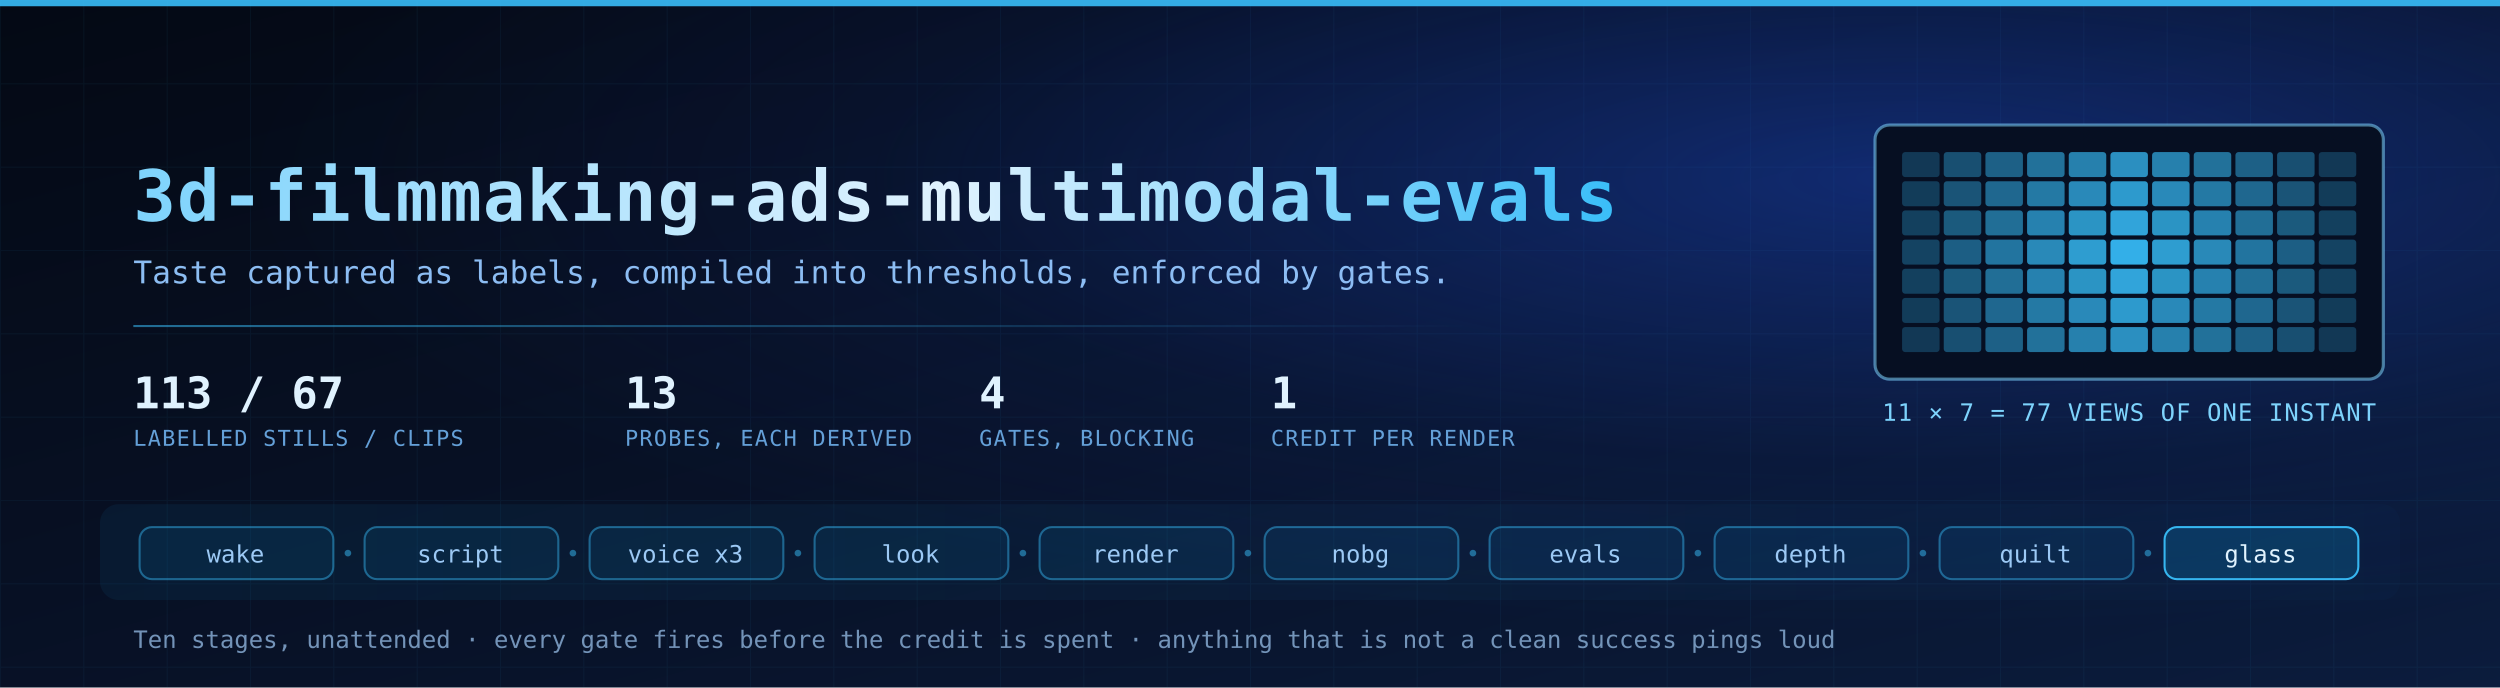
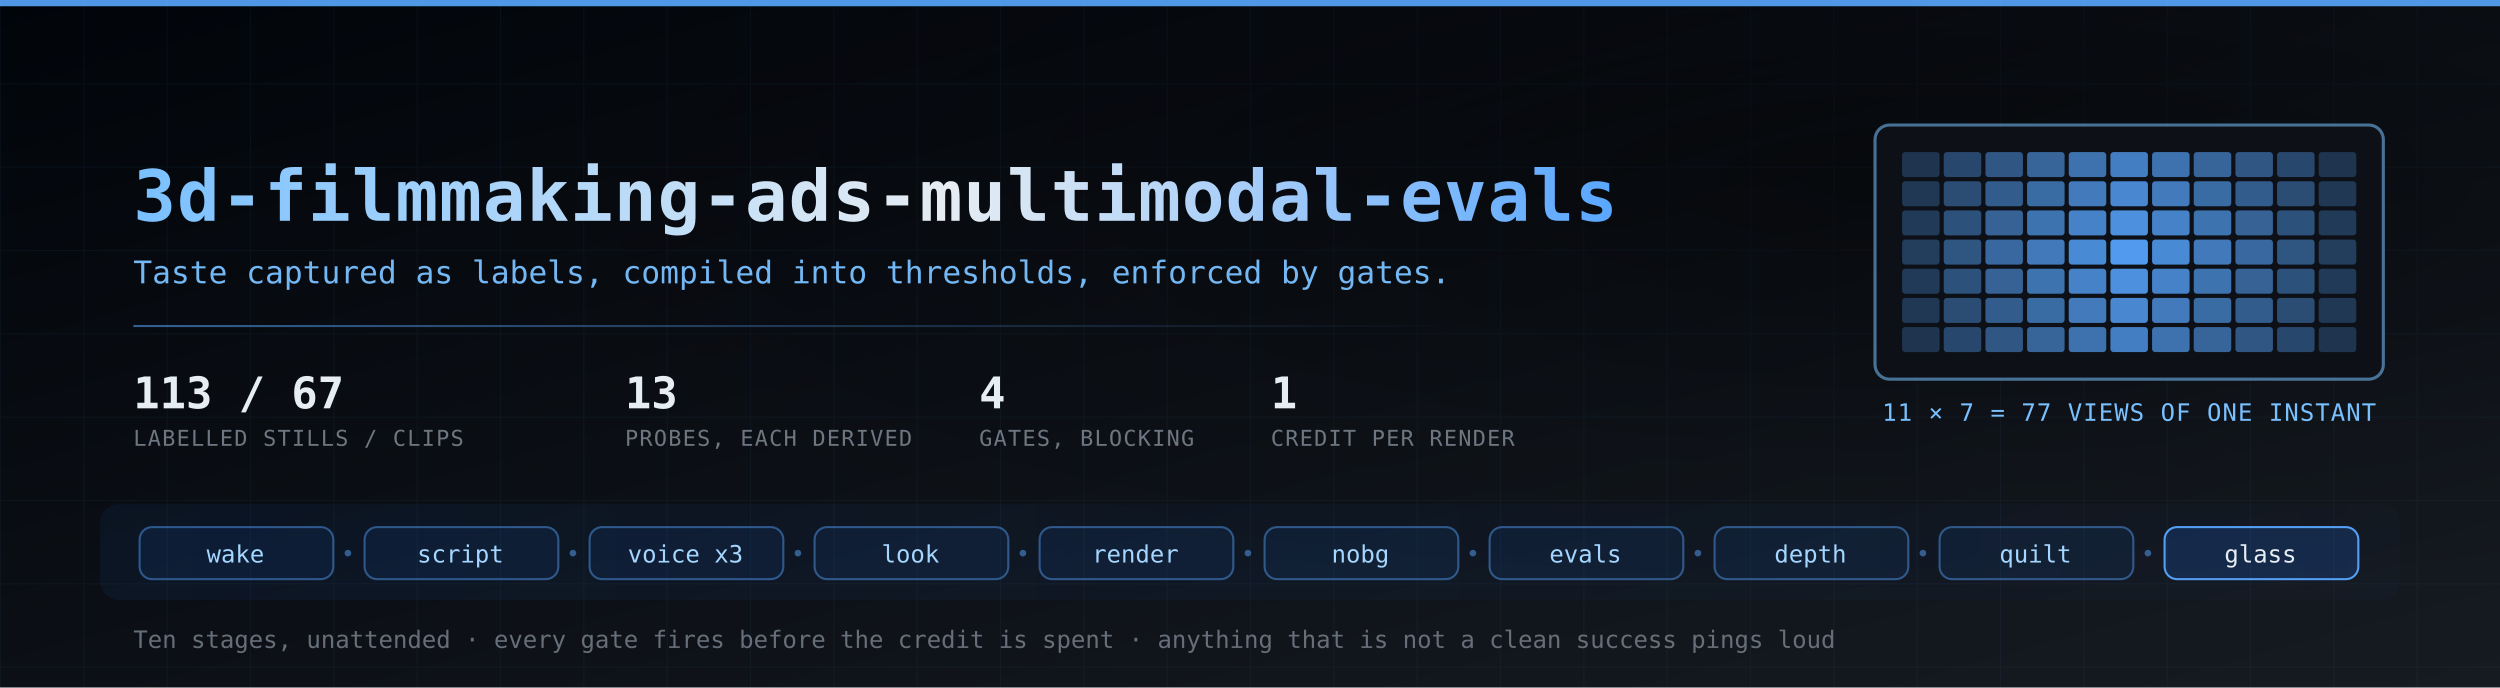
<svg xmlns="http://www.w3.org/2000/svg" width="1200" height="330" viewBox="0 0 1200 330" role="img" aria-label="3d-filmmaking-ads-multimodal-evals: taste captured as labels, compiled into thresholds, enforced by gates. 77 views of one instant.">
  <defs>
    <linearGradient id="bg" x1="0" y1="0" x2="1" y2="1">
-       <stop offset="0%" stop-color="#040914" />
-       <stop offset="55%" stop-color="#081228" />
-       <stop offset="100%" stop-color="#0b1c3d" />
+       <stop offset="0%" stop-color="#010409" />
+       <stop offset="55%" stop-color="#0d1117" />
+       <stop offset="100%" stop-color="#161b22" />
    </linearGradient>
    <linearGradient id="title" x1="0" y1="0" x2="1" y2="0">
-       <stop offset="0%" stop-color="#7dd3fc" />
-       <stop offset="55%" stop-color="#e0f2fe" />
-       <stop offset="100%" stop-color="#38bdf8" />
+       <stop offset="0%" stop-color="#79c0ff" />
+       <stop offset="55%" stop-color="#e6edf3" />
+       <stop offset="100%" stop-color="#58a6ff" />
    </linearGradient>
    <radialGradient id="glow" cx="76%" cy="26%" r="66%">
-       <stop offset="0%" stop-color="#1d4ed8" stop-opacity=".42" />
-       <stop offset="62%" stop-color="#1d4ed8" stop-opacity=".08" />
-       <stop offset="100%" stop-color="#1d4ed8" stop-opacity="0" />
+       <stop offset="0%" stop-color="#1f6feb8" stop-opacity=".42" />
+       <stop offset="62%" stop-color="#1f6feb8" stop-opacity=".08" />
+       <stop offset="100%" stop-color="#1f6feb8" stop-opacity="0" />
    </radialGradient>
    <pattern id="grid" width="40" height="40" patternUnits="userSpaceOnUse">
-       <path d="M 40 0 L 0 0 0 40" fill="none" stroke="#38bdf8" stroke-opacity=".05" stroke-width="1" />
+       <path d="M 40 0 L 0 0 0 40" fill="none" stroke="#58a6ff" stroke-opacity=".05" stroke-width="1" />
    </pattern>
    <linearGradient id="rule" x1="0" y1="0" x2="1" y2="0">
-       <stop offset="0%" stop-color="#38bdf8" stop-opacity=".55" />
-       <stop offset="100%" stop-color="#38bdf8" stop-opacity="0" />
+       <stop offset="0%" stop-color="#58a6ff" stop-opacity=".55" />
+       <stop offset="100%" stop-color="#58a6ff" stop-opacity="0" />
    </linearGradient>
    <linearGradient id="bandbg" x1="0" y1="0" x2="1" y2="0">
-       <stop offset="0%" stop-color="#0ea5e9" stop-opacity=".07" />
-       <stop offset="100%" stop-color="#0ea5e9" stop-opacity=".02" />
+       <stop offset="0%" stop-color="#1f6feb" stop-opacity=".07" />
+       <stop offset="100%" stop-color="#1f6feb" stop-opacity=".02" />
    </linearGradient>
  </defs>
  <rect width="1200" height="330" fill="url(#bg)" />
  <rect width="1200" height="330" fill="url(#grid)" />
  <rect width="1200" height="330" fill="url(#glow)" />
-   <rect x="0" y="0" width="1200" height="3" fill="#38bdf8" opacity=".9" />
+   <rect x="0" y="0" width="1200" height="3" fill="#58a6ff" opacity=".9" />
  <text x="64" y="106" font-family="ui-monospace, SFMono-Regular, Menlo, monospace" font-size="34" font-weight="700" fill="url(#title)" letter-spacing=".5">3d-filmmaking-ads-multimodal-evals</text>
-   <text x="64" y="136" font-family="ui-monospace, SFMono-Regular, Menlo, monospace" font-size="15" fill="#93c5fd" opacity=".95">Taste captured as labels, compiled into thresholds, enforced by gates.</text>
+   <text x="64" y="136" font-family="ui-monospace, SFMono-Regular, Menlo, monospace" font-size="15" fill="#79c0ff" opacity=".95">Taste captured as labels, compiled into thresholds, enforced by gates.</text>
  <rect x="64" y="156" width="640" height="1" fill="url(#rule)" />
-   <text x="64" y="196" font-family="ui-monospace, SFMono-Regular, Menlo, monospace" font-size="21" font-weight="700" fill="#e0f2fe">113 / 67</text>
-   <text x="64" y="214" font-family="ui-monospace, SFMono-Regular, Menlo, monospace" font-size="10.5" fill="#64a0d8" letter-spacing=".6">LABELLED STILLS / CLIPS</text>
-   <text x="300" y="196" font-family="ui-monospace, SFMono-Regular, Menlo, monospace" font-size="21" font-weight="700" fill="#e0f2fe">13</text>
-   <text x="300" y="214" font-family="ui-monospace, SFMono-Regular, Menlo, monospace" font-size="10.5" fill="#64a0d8" letter-spacing=".6">PROBES, EACH DERIVED</text>
-   <text x="470" y="196" font-family="ui-monospace, SFMono-Regular, Menlo, monospace" font-size="21" font-weight="700" fill="#e0f2fe">4</text>
-   <text x="470" y="214" font-family="ui-monospace, SFMono-Regular, Menlo, monospace" font-size="10.5" fill="#64a0d8" letter-spacing=".6">GATES, BLOCKING</text>
-   <text x="610" y="196" font-family="ui-monospace, SFMono-Regular, Menlo, monospace" font-size="21" font-weight="700" fill="#e0f2fe">1</text>
-   <text x="610" y="214" font-family="ui-monospace, SFMono-Regular, Menlo, monospace" font-size="10.5" fill="#64a0d8" letter-spacing=".6">CREDIT PER RENDER</text>
-   <rect x="900" y="60" width="244" height="122" rx="7" fill="#060f22" stroke="#7dd3fc" stroke-opacity=".55" stroke-width="1.5" />
-   <rect x="913" y="73" width="18" height="12" rx="1.5" fill="#38bdf8" fill-opacity="0.240" />
-   <rect x="933" y="73" width="18" height="12" rx="1.5" fill="#38bdf8" fill-opacity="0.366" />
-   <rect x="953" y="73" width="18" height="12" rx="1.5" fill="#38bdf8" fill-opacity="0.468" />
-   <rect x="973" y="73" width="18" height="12" rx="1.5" fill="#38bdf8" fill-opacity="0.561" />
-   <rect x="993" y="73" width="18" height="12" rx="1.5" fill="#38bdf8" fill-opacity="0.650" />
-   <rect x="1013" y="73" width="18" height="12" rx="1.5" fill="#38bdf8" fill-opacity="0.736" />
-   <rect x="1033" y="73" width="18" height="12" rx="1.5" fill="#38bdf8" fill-opacity="0.650" />
-   <rect x="1053" y="73" width="18" height="12" rx="1.5" fill="#38bdf8" fill-opacity="0.561" />
-   <rect x="1073" y="73" width="18" height="12" rx="1.5" fill="#38bdf8" fill-opacity="0.468" />
-   <rect x="1093" y="73" width="18" height="12" rx="1.5" fill="#38bdf8" fill-opacity="0.366" />
-   <rect x="1113" y="73" width="18" height="12" rx="1.5" fill="#38bdf8" fill-opacity="0.240" />
-   <rect x="913" y="87" width="18" height="12" rx="1.5" fill="#38bdf8" fill-opacity="0.260" />
-   <rect x="933" y="87" width="18" height="12" rx="1.5" fill="#38bdf8" fill-opacity="0.397" />
-   <rect x="953" y="87" width="18" height="12" rx="1.5" fill="#38bdf8" fill-opacity="0.507" />
-   <rect x="973" y="87" width="18" height="12" rx="1.5" fill="#38bdf8" fill-opacity="0.608" />
-   <rect x="993" y="87" width="18" height="12" rx="1.5" fill="#38bdf8" fill-opacity="0.704" />
-   <rect x="1013" y="87" width="18" height="12" rx="1.5" fill="#38bdf8" fill-opacity="0.797" />
-   <rect x="1033" y="87" width="18" height="12" rx="1.5" fill="#38bdf8" fill-opacity="0.704" />
-   <rect x="1053" y="87" width="18" height="12" rx="1.5" fill="#38bdf8" fill-opacity="0.608" />
-   <rect x="1073" y="87" width="18" height="12" rx="1.5" fill="#38bdf8" fill-opacity="0.507" />
-   <rect x="1093" y="87" width="18" height="12" rx="1.5" fill="#38bdf8" fill-opacity="0.397" />
-   <rect x="1113" y="87" width="18" height="12" rx="1.5" fill="#38bdf8" fill-opacity="0.260" />
-   <rect x="913" y="101" width="18" height="12" rx="1.5" fill="#38bdf8" fill-opacity="0.280" />
-   <rect x="933" y="101" width="18" height="12" rx="1.5" fill="#38bdf8" fill-opacity="0.427" />
-   <rect x="953" y="101" width="18" height="12" rx="1.5" fill="#38bdf8" fill-opacity="0.546" />
-   <rect x="973" y="101" width="18" height="12" rx="1.5" fill="#38bdf8" fill-opacity="0.655" />
-   <rect x="993" y="101" width="18" height="12" rx="1.5" fill="#38bdf8" fill-opacity="0.759" />
-   <rect x="1013" y="101" width="18" height="12" rx="1.5" fill="#38bdf8" fill-opacity="0.859" />
-   <rect x="1033" y="101" width="18" height="12" rx="1.5" fill="#38bdf8" fill-opacity="0.759" />
-   <rect x="1053" y="101" width="18" height="12" rx="1.5" fill="#38bdf8" fill-opacity="0.655" />
-   <rect x="1073" y="101" width="18" height="12" rx="1.5" fill="#38bdf8" fill-opacity="0.546" />
-   <rect x="1093" y="101" width="18" height="12" rx="1.5" fill="#38bdf8" fill-opacity="0.427" />
-   <rect x="1113" y="101" width="18" height="12" rx="1.5" fill="#38bdf8" fill-opacity="0.280" />
-   <rect x="913" y="115" width="18" height="12" rx="1.5" fill="#38bdf8" fill-opacity="0.300" />
-   <rect x="933" y="115" width="18" height="12" rx="1.5" fill="#38bdf8" fill-opacity="0.458" />
-   <rect x="953" y="115" width="18" height="12" rx="1.5" fill="#38bdf8" fill-opacity="0.585" />
-   <rect x="973" y="115" width="18" height="12" rx="1.5" fill="#38bdf8" fill-opacity="0.702" />
-   <rect x="993" y="115" width="18" height="12" rx="1.5" fill="#38bdf8" fill-opacity="0.813" />
-   <rect x="1013" y="115" width="18" height="12" rx="1.5" fill="#38bdf8" fill-opacity="0.920" />
-   <rect x="1033" y="115" width="18" height="12" rx="1.5" fill="#38bdf8" fill-opacity="0.813" />
-   <rect x="1053" y="115" width="18" height="12" rx="1.5" fill="#38bdf8" fill-opacity="0.702" />
-   <rect x="1073" y="115" width="18" height="12" rx="1.5" fill="#38bdf8" fill-opacity="0.585" />
-   <rect x="1093" y="115" width="18" height="12" rx="1.5" fill="#38bdf8" fill-opacity="0.458" />
-   <rect x="1113" y="115" width="18" height="12" rx="1.5" fill="#38bdf8" fill-opacity="0.300" />
-   <rect x="913" y="129" width="18" height="12" rx="1.5" fill="#38bdf8" fill-opacity="0.280" />
-   <rect x="933" y="129" width="18" height="12" rx="1.5" fill="#38bdf8" fill-opacity="0.427" />
-   <rect x="953" y="129" width="18" height="12" rx="1.5" fill="#38bdf8" fill-opacity="0.546" />
-   <rect x="973" y="129" width="18" height="12" rx="1.5" fill="#38bdf8" fill-opacity="0.655" />
-   <rect x="993" y="129" width="18" height="12" rx="1.5" fill="#38bdf8" fill-opacity="0.759" />
-   <rect x="1013" y="129" width="18" height="12" rx="1.5" fill="#38bdf8" fill-opacity="0.859" />
-   <rect x="1033" y="129" width="18" height="12" rx="1.5" fill="#38bdf8" fill-opacity="0.759" />
-   <rect x="1053" y="129" width="18" height="12" rx="1.5" fill="#38bdf8" fill-opacity="0.655" />
-   <rect x="1073" y="129" width="18" height="12" rx="1.5" fill="#38bdf8" fill-opacity="0.546" />
-   <rect x="1093" y="129" width="18" height="12" rx="1.5" fill="#38bdf8" fill-opacity="0.427" />
-   <rect x="1113" y="129" width="18" height="12" rx="1.5" fill="#38bdf8" fill-opacity="0.280" />
-   <rect x="913" y="143" width="18" height="12" rx="1.5" fill="#38bdf8" fill-opacity="0.260" />
-   <rect x="933" y="143" width="18" height="12" rx="1.5" fill="#38bdf8" fill-opacity="0.397" />
-   <rect x="953" y="143" width="18" height="12" rx="1.5" fill="#38bdf8" fill-opacity="0.507" />
-   <rect x="973" y="143" width="18" height="12" rx="1.5" fill="#38bdf8" fill-opacity="0.608" />
-   <rect x="993" y="143" width="18" height="12" rx="1.5" fill="#38bdf8" fill-opacity="0.704" />
-   <rect x="1013" y="143" width="18" height="12" rx="1.5" fill="#38bdf8" fill-opacity="0.797" />
-   <rect x="1033" y="143" width="18" height="12" rx="1.5" fill="#38bdf8" fill-opacity="0.704" />
-   <rect x="1053" y="143" width="18" height="12" rx="1.5" fill="#38bdf8" fill-opacity="0.608" />
-   <rect x="1073" y="143" width="18" height="12" rx="1.5" fill="#38bdf8" fill-opacity="0.507" />
-   <rect x="1093" y="143" width="18" height="12" rx="1.5" fill="#38bdf8" fill-opacity="0.397" />
-   <rect x="1113" y="143" width="18" height="12" rx="1.5" fill="#38bdf8" fill-opacity="0.260" />
-   <rect x="913" y="157" width="18" height="12" rx="1.5" fill="#38bdf8" fill-opacity="0.240" />
-   <rect x="933" y="157" width="18" height="12" rx="1.5" fill="#38bdf8" fill-opacity="0.366" />
-   <rect x="953" y="157" width="18" height="12" rx="1.5" fill="#38bdf8" fill-opacity="0.468" />
-   <rect x="973" y="157" width="18" height="12" rx="1.5" fill="#38bdf8" fill-opacity="0.561" />
-   <rect x="993" y="157" width="18" height="12" rx="1.5" fill="#38bdf8" fill-opacity="0.650" />
-   <rect x="1013" y="157" width="18" height="12" rx="1.5" fill="#38bdf8" fill-opacity="0.736" />
-   <rect x="1033" y="157" width="18" height="12" rx="1.5" fill="#38bdf8" fill-opacity="0.650" />
-   <rect x="1053" y="157" width="18" height="12" rx="1.5" fill="#38bdf8" fill-opacity="0.561" />
-   <rect x="1073" y="157" width="18" height="12" rx="1.5" fill="#38bdf8" fill-opacity="0.468" />
-   <rect x="1093" y="157" width="18" height="12" rx="1.5" fill="#38bdf8" fill-opacity="0.366" />
-   <rect x="1113" y="157" width="18" height="12" rx="1.5" fill="#38bdf8" fill-opacity="0.240" />
-   <text x="1022" y="202" font-family="ui-monospace, SFMono-Regular, Menlo, monospace" font-size="11.5" fill="#7dd3fc" text-anchor="middle" letter-spacing=".5">11 × 7 = 77 VIEWS OF ONE INSTANT</text>
+   <text x="64" y="196" font-family="ui-monospace, SFMono-Regular, Menlo, monospace" font-size="21" font-weight="700" fill="#e6edf3">113 / 67</text>
+   <text x="64" y="214" font-family="ui-monospace, SFMono-Regular, Menlo, monospace" font-size="10.5" fill="#6e7681" letter-spacing=".6">LABELLED STILLS / CLIPS</text>
+   <text x="300" y="196" font-family="ui-monospace, SFMono-Regular, Menlo, monospace" font-size="21" font-weight="700" fill="#e6edf3">13</text>
+   <text x="300" y="214" font-family="ui-monospace, SFMono-Regular, Menlo, monospace" font-size="10.5" fill="#6e7681" letter-spacing=".6">PROBES, EACH DERIVED</text>
+   <text x="470" y="196" font-family="ui-monospace, SFMono-Regular, Menlo, monospace" font-size="21" font-weight="700" fill="#e6edf3">4</text>
+   <text x="470" y="214" font-family="ui-monospace, SFMono-Regular, Menlo, monospace" font-size="10.5" fill="#6e7681" letter-spacing=".6">GATES, BLOCKING</text>
+   <text x="610" y="196" font-family="ui-monospace, SFMono-Regular, Menlo, monospace" font-size="21" font-weight="700" fill="#e6edf3">1</text>
+   <text x="610" y="214" font-family="ui-monospace, SFMono-Regular, Menlo, monospace" font-size="10.5" fill="#6e7681" letter-spacing=".6">CREDIT PER RENDER</text>
+   <rect x="900" y="60" width="244" height="122" rx="7" fill="#0d1117" stroke="#79c0ff" stroke-opacity=".55" stroke-width="1.5" />
+   <rect x="913" y="73" width="18" height="12" rx="1.5" fill="#58a6ff" fill-opacity="0.240" />
+   <rect x="933" y="73" width="18" height="12" rx="1.5" fill="#58a6ff" fill-opacity="0.366" />
+   <rect x="953" y="73" width="18" height="12" rx="1.5" fill="#58a6ff" fill-opacity="0.468" />
+   <rect x="973" y="73" width="18" height="12" rx="1.5" fill="#58a6ff" fill-opacity="0.561" />
+   <rect x="993" y="73" width="18" height="12" rx="1.5" fill="#58a6ff" fill-opacity="0.650" />
+   <rect x="1013" y="73" width="18" height="12" rx="1.5" fill="#58a6ff" fill-opacity="0.736" />
+   <rect x="1033" y="73" width="18" height="12" rx="1.5" fill="#58a6ff" fill-opacity="0.650" />
+   <rect x="1053" y="73" width="18" height="12" rx="1.5" fill="#58a6ff" fill-opacity="0.561" />
+   <rect x="1073" y="73" width="18" height="12" rx="1.5" fill="#58a6ff" fill-opacity="0.468" />
+   <rect x="1093" y="73" width="18" height="12" rx="1.5" fill="#58a6ff" fill-opacity="0.366" />
+   <rect x="1113" y="73" width="18" height="12" rx="1.5" fill="#58a6ff" fill-opacity="0.240" />
+   <rect x="913" y="87" width="18" height="12" rx="1.5" fill="#58a6ff" fill-opacity="0.260" />
+   <rect x="933" y="87" width="18" height="12" rx="1.5" fill="#58a6ff" fill-opacity="0.397" />
+   <rect x="953" y="87" width="18" height="12" rx="1.5" fill="#58a6ff" fill-opacity="0.507" />
+   <rect x="973" y="87" width="18" height="12" rx="1.5" fill="#58a6ff" fill-opacity="0.608" />
+   <rect x="993" y="87" width="18" height="12" rx="1.5" fill="#58a6ff" fill-opacity="0.704" />
+   <rect x="1013" y="87" width="18" height="12" rx="1.5" fill="#58a6ff" fill-opacity="0.797" />
+   <rect x="1033" y="87" width="18" height="12" rx="1.5" fill="#58a6ff" fill-opacity="0.704" />
+   <rect x="1053" y="87" width="18" height="12" rx="1.5" fill="#58a6ff" fill-opacity="0.608" />
+   <rect x="1073" y="87" width="18" height="12" rx="1.5" fill="#58a6ff" fill-opacity="0.507" />
+   <rect x="1093" y="87" width="18" height="12" rx="1.5" fill="#58a6ff" fill-opacity="0.397" />
+   <rect x="1113" y="87" width="18" height="12" rx="1.5" fill="#58a6ff" fill-opacity="0.260" />
+   <rect x="913" y="101" width="18" height="12" rx="1.5" fill="#58a6ff" fill-opacity="0.280" />
+   <rect x="933" y="101" width="18" height="12" rx="1.5" fill="#58a6ff" fill-opacity="0.427" />
+   <rect x="953" y="101" width="18" height="12" rx="1.5" fill="#58a6ff" fill-opacity="0.546" />
+   <rect x="973" y="101" width="18" height="12" rx="1.5" fill="#58a6ff" fill-opacity="0.655" />
+   <rect x="993" y="101" width="18" height="12" rx="1.5" fill="#58a6ff" fill-opacity="0.759" />
+   <rect x="1013" y="101" width="18" height="12" rx="1.5" fill="#58a6ff" fill-opacity="0.859" />
+   <rect x="1033" y="101" width="18" height="12" rx="1.5" fill="#58a6ff" fill-opacity="0.759" />
+   <rect x="1053" y="101" width="18" height="12" rx="1.5" fill="#58a6ff" fill-opacity="0.655" />
+   <rect x="1073" y="101" width="18" height="12" rx="1.5" fill="#58a6ff" fill-opacity="0.546" />
+   <rect x="1093" y="101" width="18" height="12" rx="1.5" fill="#58a6ff" fill-opacity="0.427" />
+   <rect x="1113" y="101" width="18" height="12" rx="1.5" fill="#58a6ff" fill-opacity="0.280" />
+   <rect x="913" y="115" width="18" height="12" rx="1.5" fill="#58a6ff" fill-opacity="0.300" />
+   <rect x="933" y="115" width="18" height="12" rx="1.5" fill="#58a6ff" fill-opacity="0.458" />
+   <rect x="953" y="115" width="18" height="12" rx="1.5" fill="#58a6ff" fill-opacity="0.585" />
+   <rect x="973" y="115" width="18" height="12" rx="1.5" fill="#58a6ff" fill-opacity="0.702" />
+   <rect x="993" y="115" width="18" height="12" rx="1.5" fill="#58a6ff" fill-opacity="0.813" />
+   <rect x="1013" y="115" width="18" height="12" rx="1.5" fill="#58a6ff" fill-opacity="0.920" />
+   <rect x="1033" y="115" width="18" height="12" rx="1.5" fill="#58a6ff" fill-opacity="0.813" />
+   <rect x="1053" y="115" width="18" height="12" rx="1.5" fill="#58a6ff" fill-opacity="0.702" />
+   <rect x="1073" y="115" width="18" height="12" rx="1.5" fill="#58a6ff" fill-opacity="0.585" />
+   <rect x="1093" y="115" width="18" height="12" rx="1.5" fill="#58a6ff" fill-opacity="0.458" />
+   <rect x="1113" y="115" width="18" height="12" rx="1.5" fill="#58a6ff" fill-opacity="0.300" />
+   <rect x="913" y="129" width="18" height="12" rx="1.5" fill="#58a6ff" fill-opacity="0.280" />
+   <rect x="933" y="129" width="18" height="12" rx="1.5" fill="#58a6ff" fill-opacity="0.427" />
+   <rect x="953" y="129" width="18" height="12" rx="1.5" fill="#58a6ff" fill-opacity="0.546" />
+   <rect x="973" y="129" width="18" height="12" rx="1.5" fill="#58a6ff" fill-opacity="0.655" />
+   <rect x="993" y="129" width="18" height="12" rx="1.5" fill="#58a6ff" fill-opacity="0.759" />
+   <rect x="1013" y="129" width="18" height="12" rx="1.5" fill="#58a6ff" fill-opacity="0.859" />
+   <rect x="1033" y="129" width="18" height="12" rx="1.5" fill="#58a6ff" fill-opacity="0.759" />
+   <rect x="1053" y="129" width="18" height="12" rx="1.5" fill="#58a6ff" fill-opacity="0.655" />
+   <rect x="1073" y="129" width="18" height="12" rx="1.5" fill="#58a6ff" fill-opacity="0.546" />
+   <rect x="1093" y="129" width="18" height="12" rx="1.5" fill="#58a6ff" fill-opacity="0.427" />
+   <rect x="1113" y="129" width="18" height="12" rx="1.5" fill="#58a6ff" fill-opacity="0.280" />
+   <rect x="913" y="143" width="18" height="12" rx="1.5" fill="#58a6ff" fill-opacity="0.260" />
+   <rect x="933" y="143" width="18" height="12" rx="1.5" fill="#58a6ff" fill-opacity="0.397" />
+   <rect x="953" y="143" width="18" height="12" rx="1.5" fill="#58a6ff" fill-opacity="0.507" />
+   <rect x="973" y="143" width="18" height="12" rx="1.5" fill="#58a6ff" fill-opacity="0.608" />
+   <rect x="993" y="143" width="18" height="12" rx="1.5" fill="#58a6ff" fill-opacity="0.704" />
+   <rect x="1013" y="143" width="18" height="12" rx="1.5" fill="#58a6ff" fill-opacity="0.797" />
+   <rect x="1033" y="143" width="18" height="12" rx="1.5" fill="#58a6ff" fill-opacity="0.704" />
+   <rect x="1053" y="143" width="18" height="12" rx="1.5" fill="#58a6ff" fill-opacity="0.608" />
+   <rect x="1073" y="143" width="18" height="12" rx="1.5" fill="#58a6ff" fill-opacity="0.507" />
+   <rect x="1093" y="143" width="18" height="12" rx="1.5" fill="#58a6ff" fill-opacity="0.397" />
+   <rect x="1113" y="143" width="18" height="12" rx="1.5" fill="#58a6ff" fill-opacity="0.260" />
+   <rect x="913" y="157" width="18" height="12" rx="1.5" fill="#58a6ff" fill-opacity="0.240" />
+   <rect x="933" y="157" width="18" height="12" rx="1.5" fill="#58a6ff" fill-opacity="0.366" />
+   <rect x="953" y="157" width="18" height="12" rx="1.5" fill="#58a6ff" fill-opacity="0.468" />
+   <rect x="973" y="157" width="18" height="12" rx="1.5" fill="#58a6ff" fill-opacity="0.561" />
+   <rect x="993" y="157" width="18" height="12" rx="1.5" fill="#58a6ff" fill-opacity="0.650" />
+   <rect x="1013" y="157" width="18" height="12" rx="1.5" fill="#58a6ff" fill-opacity="0.736" />
+   <rect x="1033" y="157" width="18" height="12" rx="1.5" fill="#58a6ff" fill-opacity="0.650" />
+   <rect x="1053" y="157" width="18" height="12" rx="1.5" fill="#58a6ff" fill-opacity="0.561" />
+   <rect x="1073" y="157" width="18" height="12" rx="1.5" fill="#58a6ff" fill-opacity="0.468" />
+   <rect x="1093" y="157" width="18" height="12" rx="1.5" fill="#58a6ff" fill-opacity="0.366" />
+   <rect x="1113" y="157" width="18" height="12" rx="1.5" fill="#58a6ff" fill-opacity="0.240" />
+   <text x="1022" y="202" font-family="ui-monospace, SFMono-Regular, Menlo, monospace" font-size="11.5" fill="#79c0ff" text-anchor="middle" letter-spacing=".5">11 × 7 = 77 VIEWS OF ONE INSTANT</text>
  <rect x="48" y="242" width="1104" height="46" rx="9" fill="url(#bandbg)" />
-   <rect x="67" y="253" width="93" height="25" rx="6" fill="#0ea5e9" fill-opacity=".09" stroke="#38bdf8" stroke-opacity=".45" />
-   <text x="113" y="270" font-family="ui-monospace, SFMono-Regular, Menlo, monospace" font-size="11.5" fill="#9cc9f5" text-anchor="middle">wake</text>
-   <circle cx="167" cy="265.5" r="1.6" fill="#38bdf8" opacity=".5" />
-   <rect x="175" y="253" width="93" height="25" rx="6" fill="#0ea5e9" fill-opacity=".09" stroke="#38bdf8" stroke-opacity=".45" />
-   <text x="221" y="270" font-family="ui-monospace, SFMono-Regular, Menlo, monospace" font-size="11.5" fill="#9cc9f5" text-anchor="middle">script</text>
-   <circle cx="275" cy="265.5" r="1.6" fill="#38bdf8" opacity=".5" />
-   <rect x="283" y="253" width="93" height="25" rx="6" fill="#0ea5e9" fill-opacity=".09" stroke="#38bdf8" stroke-opacity=".45" />
-   <text x="329" y="270" font-family="ui-monospace, SFMono-Regular, Menlo, monospace" font-size="11.5" fill="#9cc9f5" text-anchor="middle">voice x3</text>
-   <circle cx="383" cy="265.5" r="1.6" fill="#38bdf8" opacity=".5" />
-   <rect x="391" y="253" width="93" height="25" rx="6" fill="#0ea5e9" fill-opacity=".09" stroke="#38bdf8" stroke-opacity=".45" />
-   <text x="437" y="270" font-family="ui-monospace, SFMono-Regular, Menlo, monospace" font-size="11.5" fill="#9cc9f5" text-anchor="middle">look</text>
-   <circle cx="491" cy="265.5" r="1.6" fill="#38bdf8" opacity=".5" />
-   <rect x="499" y="253" width="93" height="25" rx="6" fill="#0ea5e9" fill-opacity=".09" stroke="#38bdf8" stroke-opacity=".45" />
-   <text x="545" y="270" font-family="ui-monospace, SFMono-Regular, Menlo, monospace" font-size="11.5" fill="#9cc9f5" text-anchor="middle">render</text>
-   <circle cx="599" cy="265.5" r="1.6" fill="#38bdf8" opacity=".5" />
-   <rect x="607" y="253" width="93" height="25" rx="6" fill="#0ea5e9" fill-opacity=".09" stroke="#38bdf8" stroke-opacity=".45" />
-   <text x="653" y="270" font-family="ui-monospace, SFMono-Regular, Menlo, monospace" font-size="11.5" fill="#9cc9f5" text-anchor="middle">nobg</text>
-   <circle cx="707" cy="265.5" r="1.6" fill="#38bdf8" opacity=".5" />
-   <rect x="715" y="253" width="93" height="25" rx="6" fill="#0ea5e9" fill-opacity=".09" stroke="#38bdf8" stroke-opacity=".45" />
-   <text x="761" y="270" font-family="ui-monospace, SFMono-Regular, Menlo, monospace" font-size="11.5" fill="#9cc9f5" text-anchor="middle">evals</text>
-   <circle cx="815" cy="265.5" r="1.6" fill="#38bdf8" opacity=".5" />
-   <rect x="823" y="253" width="93" height="25" rx="6" fill="#0ea5e9" fill-opacity=".09" stroke="#38bdf8" stroke-opacity=".45" />
-   <text x="869" y="270" font-family="ui-monospace, SFMono-Regular, Menlo, monospace" font-size="11.5" fill="#9cc9f5" text-anchor="middle">depth</text>
-   <circle cx="923" cy="265.5" r="1.6" fill="#38bdf8" opacity=".5" />
-   <rect x="931" y="253" width="93" height="25" rx="6" fill="#0ea5e9" fill-opacity=".09" stroke="#38bdf8" stroke-opacity=".45" />
-   <text x="977" y="270" font-family="ui-monospace, SFMono-Regular, Menlo, monospace" font-size="11.5" fill="#9cc9f5" text-anchor="middle">quilt</text>
-   <circle cx="1031" cy="265.5" r="1.6" fill="#38bdf8" opacity=".5" />
-   <rect x="1039" y="253" width="93" height="25" rx="6" fill="#0ea5e9" fill-opacity=".20" stroke="#38bdf8" stroke-opacity=".95" />
-   <text x="1085" y="270" font-family="ui-monospace, SFMono-Regular, Menlo, monospace" font-size="11.5" fill="#e0f2fe" text-anchor="middle">glass</text>
-   <text x="64" y="311" font-family="ui-monospace, SFMono-Regular, Menlo, monospace" font-size="11.5" fill="#7c9ec4" opacity=".92">Ten stages, unattended · every gate fires before the credit is spent · anything that is not a clean success pings loud</text>
+   <rect x="67" y="253" width="93" height="25" rx="6" fill="#1f6feb" fill-opacity=".09" stroke="#58a6ff" stroke-opacity=".45" />
+   <text x="113" y="270" font-family="ui-monospace, SFMono-Regular, Menlo, monospace" font-size="11.5" fill="#a5d6ff" text-anchor="middle">wake</text>
+   <circle cx="167" cy="265.5" r="1.6" fill="#58a6ff" opacity=".5" />
+   <rect x="175" y="253" width="93" height="25" rx="6" fill="#1f6feb" fill-opacity=".09" stroke="#58a6ff" stroke-opacity=".45" />
+   <text x="221" y="270" font-family="ui-monospace, SFMono-Regular, Menlo, monospace" font-size="11.5" fill="#a5d6ff" text-anchor="middle">script</text>
+   <circle cx="275" cy="265.5" r="1.6" fill="#58a6ff" opacity=".5" />
+   <rect x="283" y="253" width="93" height="25" rx="6" fill="#1f6feb" fill-opacity=".09" stroke="#58a6ff" stroke-opacity=".45" />
+   <text x="329" y="270" font-family="ui-monospace, SFMono-Regular, Menlo, monospace" font-size="11.5" fill="#a5d6ff" text-anchor="middle">voice x3</text>
+   <circle cx="383" cy="265.5" r="1.6" fill="#58a6ff" opacity=".5" />
+   <rect x="391" y="253" width="93" height="25" rx="6" fill="#1f6feb" fill-opacity=".09" stroke="#58a6ff" stroke-opacity=".45" />
+   <text x="437" y="270" font-family="ui-monospace, SFMono-Regular, Menlo, monospace" font-size="11.5" fill="#a5d6ff" text-anchor="middle">look</text>
+   <circle cx="491" cy="265.5" r="1.6" fill="#58a6ff" opacity=".5" />
+   <rect x="499" y="253" width="93" height="25" rx="6" fill="#1f6feb" fill-opacity=".09" stroke="#58a6ff" stroke-opacity=".45" />
+   <text x="545" y="270" font-family="ui-monospace, SFMono-Regular, Menlo, monospace" font-size="11.5" fill="#a5d6ff" text-anchor="middle">render</text>
+   <circle cx="599" cy="265.5" r="1.6" fill="#58a6ff" opacity=".5" />
+   <rect x="607" y="253" width="93" height="25" rx="6" fill="#1f6feb" fill-opacity=".09" stroke="#58a6ff" stroke-opacity=".45" />
+   <text x="653" y="270" font-family="ui-monospace, SFMono-Regular, Menlo, monospace" font-size="11.5" fill="#a5d6ff" text-anchor="middle">nobg</text>
+   <circle cx="707" cy="265.5" r="1.6" fill="#58a6ff" opacity=".5" />
+   <rect x="715" y="253" width="93" height="25" rx="6" fill="#1f6feb" fill-opacity=".09" stroke="#58a6ff" stroke-opacity=".45" />
+   <text x="761" y="270" font-family="ui-monospace, SFMono-Regular, Menlo, monospace" font-size="11.5" fill="#a5d6ff" text-anchor="middle">evals</text>
+   <circle cx="815" cy="265.5" r="1.6" fill="#58a6ff" opacity=".5" />
+   <rect x="823" y="253" width="93" height="25" rx="6" fill="#1f6feb" fill-opacity=".09" stroke="#58a6ff" stroke-opacity=".45" />
+   <text x="869" y="270" font-family="ui-monospace, SFMono-Regular, Menlo, monospace" font-size="11.5" fill="#a5d6ff" text-anchor="middle">depth</text>
+   <circle cx="923" cy="265.5" r="1.6" fill="#58a6ff" opacity=".5" />
+   <rect x="931" y="253" width="93" height="25" rx="6" fill="#1f6feb" fill-opacity=".09" stroke="#58a6ff" stroke-opacity=".45" />
+   <text x="977" y="270" font-family="ui-monospace, SFMono-Regular, Menlo, monospace" font-size="11.5" fill="#a5d6ff" text-anchor="middle">quilt</text>
+   <circle cx="1031" cy="265.5" r="1.6" fill="#58a6ff" opacity=".5" />
+   <rect x="1039" y="253" width="93" height="25" rx="6" fill="#1f6feb" fill-opacity=".20" stroke="#58a6ff" stroke-opacity=".95" />
+   <text x="1085" y="270" font-family="ui-monospace, SFMono-Regular, Menlo, monospace" font-size="11.5" fill="#e6edf3" text-anchor="middle">glass</text>
+   <text x="64" y="311" font-family="ui-monospace, SFMono-Regular, Menlo, monospace" font-size="11.5" fill="#6e7681" opacity=".92">Ten stages, unattended · every gate fires before the credit is spent · anything that is not a clean success pings loud</text>
</svg>
